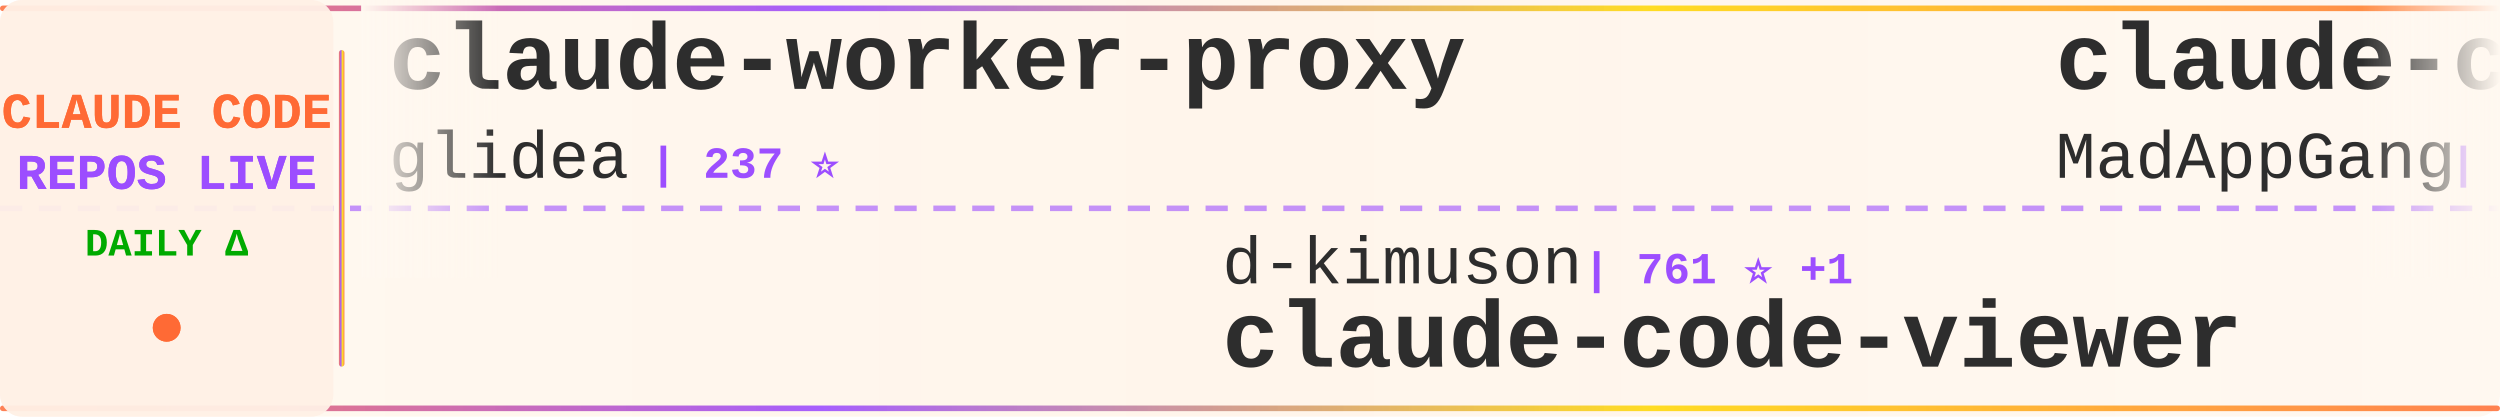
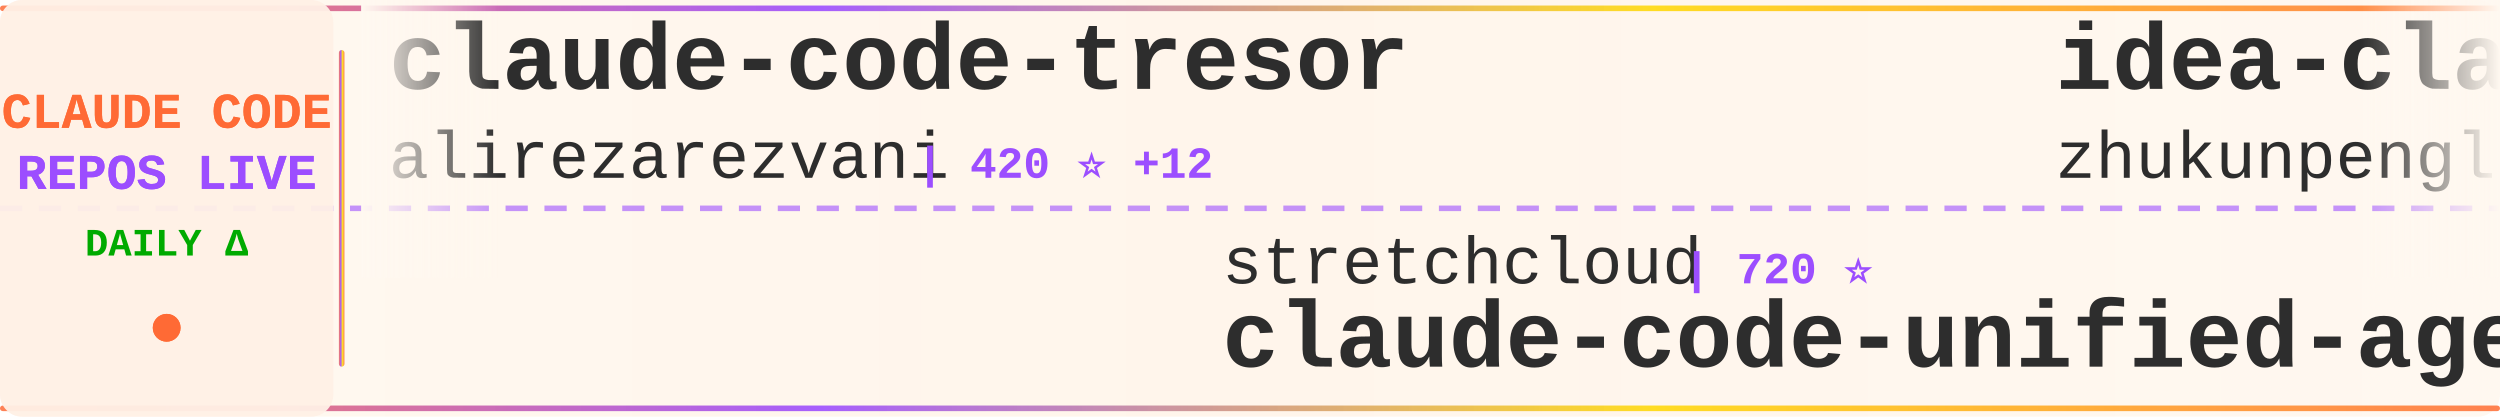
<svg xmlns="http://www.w3.org/2000/svg" width="900" height="150">
  <defs>
    <linearGradient id="tickerBg" x1="0%" y1="0%" x2="100%" y2="0%">
      <stop offset="0%" style="stop-color:#fff8f0;stop-opacity:0.98" />
      <stop offset="50%" style="stop-color:#fff5eb;stop-opacity:1" />
      <stop offset="100%" style="stop-color:#fff8f0;stop-opacity:0.98" />
    </linearGradient>
    <linearGradient id="borderGrad" x1="0%" y1="0%" x2="100%" y2="0%">
      <stop offset="0%" style="stop-color:#FF6B35;stop-opacity:0.85">
        <animate attributeName="stop-opacity" values="0.85;1;0.85" dur="2s" repeatCount="indefinite" />
      </stop>
      <stop offset="33%" style="stop-color:#9C4EFF;stop-opacity:0.9">
        <animate attributeName="stop-opacity" values="0.9;1;0.9" dur="2.2s" repeatCount="indefinite" />
      </stop>
      <stop offset="66%" style="stop-color:#FFD700;stop-opacity:0.85">
        <animate attributeName="stop-opacity" values="0.85;1;0.85" dur="1.8s" repeatCount="indefinite" />
      </stop>
      <stop offset="100%" style="stop-color:#FF6B35;stop-opacity:0.85">
        <animate attributeName="stop-opacity" values="0.85;1;0.85" dur="2s" repeatCount="indefinite" />
      </stop>
    </linearGradient>
    <filter id="textGlow">
      <feGaussianBlur stdDeviation="0.15" result="coloredBlur" />
      <feMerge>
        <feMergeNode in="coloredBlur" />
        <feMergeNode in="SourceGraphic" />
      </feMerge>
    </filter>
    <filter id="metricGlow">
      <feGaussianBlur stdDeviation="0.2" result="coloredBlur" />
      <feMerge>
        <feMergeNode in="coloredBlur" />
        <feMergeNode in="SourceGraphic" />
      </feMerge>
    </filter>
    <linearGradient id="leftFade" x1="0%" y1="0%" x2="100%" y2="0%">
      <stop offset="0%" style="stop-color:#fff8f0;stop-opacity:1" />
      <stop offset="100%" style="stop-color:#fff8f0;stop-opacity:0" />
    </linearGradient>
    <linearGradient id="rightFade" x1="0%" y1="0%" x2="100%" y2="0%">
      <stop offset="0%" style="stop-color:#fff8f0;stop-opacity:0" />
      <stop offset="100%" style="stop-color:#fff8f0;stop-opacity:1" />
    </linearGradient>
  </defs>
  <rect width="900" height="150" fill="url(#tickerBg)" rx="8" />
  <rect x="0" y="2" width="900" height="2" fill="url(#borderGrad)" rx="1" />
  <rect x="0" y="146" width="900" height="2" fill="url(#borderGrad)" rx="1" />
  <line x1="0" y1="75" x2="900" y2="75" stroke="#9C4EFF" stroke-width="2" stroke-dasharray="8 6" opacity="0.6" />
  <rect x="0" y="0" width="120" height="150" fill="#fff0e6" opacity="0.95" rx="8" />
  <text x="60" y="46" font-family="'Courier New', monospace" font-size="18" font-weight="bold" fill="#FF6B35" text-anchor="middle" filter="url(#textGlow)">
    CLAUDE CODE
  </text>
  <text x="60" y="68" font-family="'Courier New', monospace" font-size="18" font-weight="bold" fill="#9C4EFF" text-anchor="middle" filter="url(#textGlow)">
    REPOS LIVE
  </text>
  <text x="60" y="92" font-family="'Courier New', monospace" font-size="14" font-weight="bold" fill="#00aa00" text-anchor="middle">
    DAILY Δ
  </text>
  <circle cx="60" cy="118" r="5" fill="#FF6B35" filter="url(#metricGlow)">
    <animate attributeName="r" values="4;6;4" dur="1.5s" repeatCount="indefinite" />
    <animate attributeName="opacity" values="0.6;1;0.6" dur="1.5s" repeatCount="indefinite" />
  </circle>
  <rect x="122" y="18" width="2" height="114" fill="url(#borderGrad)" rx="1" />
  <clipPath id="tickerClip">
    <rect x="130" y="0" width="770" height="150" />
  </clipPath>
  <g clip-path="url(#tickerClip)">
    <g id="tickerItems">
      <animateTransform attributeName="transform" attributeType="XML" type="translate" from="0 0" to="-3000 0" dur="54s" repeatCount="indefinite" />
      <g transform="translate(0, 0)">
-         <text x="140" y="32" font-family="'Courier New', monospace" font-size="34" font-weight="bold" fill="#2d2d2d">claude-worker-proxy</text>
-         <text x="140" y="64" font-family="'Courier New', monospace" font-size="24" font-weight="normal" fill="#2d2d2d" opacity="1.0">glidea</text>
-         <text x="234" y="64" font-family="'Courier New', monospace" font-size="16" font-weight="bold" fill="#9C4EFF"> | 237 ⭐</text>
+         <text x="140" y="32" font-family="'Courier New', monospace" font-size="34" font-weight="bold" fill="#2d2d2d">claude-code-tresor</text>
+         <text x="140" y="64" font-family="'Courier New', monospace" font-size="24" font-weight="normal" fill="#2d2d2d" opacity="1.0">alirezarezvani</text>
+         <text x="330" y="64" font-family="'Courier New', monospace" font-size="16" font-weight="bold" fill="#9C4EFF"> | 420 ⭐ +12</text>
      </g>
      <g transform="translate(300, 0)">
-         <text x="140" y="102" font-family="'Courier New', monospace" font-size="24" font-weight="normal" fill="#2d2d2d" opacity="1.0">d-kimuson</text>
-         <text x="270" y="102" font-family="'Courier New', monospace" font-size="16" font-weight="bold" fill="#9C4EFF"> | 761 ⭐ +1</text>
-         <text x="140" y="132" font-family="'Courier New', monospace" font-size="34" font-weight="bold" fill="#2d2d2d">claude-code-viewer</text>
+         <text x="140" y="102" font-family="'Courier New', monospace" font-size="24" font-weight="normal" fill="#2d2d2d" opacity="1.0">stretchcloud</text>
+         <text x="306" y="102" font-family="'Courier New', monospace" font-size="16" font-weight="bold" fill="#9C4EFF"> | 720 ⭐</text>
+         <text x="140" y="132" font-family="'Courier New', monospace" font-size="34" font-weight="bold" fill="#2d2d2d">claude-code-unified-agen...</text>
      </g>
      <g transform="translate(600, 0)">
-         <text x="140" y="32" font-family="'Courier New', monospace" font-size="34" font-weight="bold" fill="#2d2d2d">claude-code</text>
-         <text x="140" y="64" font-family="'Courier New', monospace" font-size="24" font-weight="normal" fill="#2d2d2d" opacity="1.0">MadAppGang</text>
-         <text x="282" y="64" font-family="'Courier New', monospace" font-size="16" font-weight="bold" fill="#9C4EFF"> | 202 ⭐</text>
+         <text x="140" y="32" font-family="'Courier New', monospace" font-size="34" font-weight="bold" fill="#2d2d2d">idea-claude-code-gui</text>
+         <text x="140" y="64" font-family="'Courier New', monospace" font-size="24" font-weight="normal" fill="#2d2d2d" opacity="1.0">zhukunpenglinyutong</text>
+         <text x="390" y="64" font-family="'Courier New', monospace" font-size="16" font-weight="bold" fill="#9C4EFF"> | 581 ⭐</text>
      </g>
      <g transform="translate(900, 0)">
-         <text x="140" y="102" font-family="'Courier New', monospace" font-size="24" font-weight="normal" fill="#2d2d2d" opacity="1.0">lst97</text>
-         <text x="222" y="102" font-family="'Courier New', monospace" font-size="16" font-weight="bold" fill="#9C4EFF"> | 1.3K ⭐ +1</text>
-         <text x="140" y="132" font-family="'Courier New', monospace" font-size="34" font-weight="bold" fill="#2d2d2d">claude-code-sub-agents</text>
+         <text x="140" y="102" font-family="'Courier New', monospace" font-size="24" font-weight="normal" fill="#2d2d2d" opacity="1.0">anthropics</text>
+         <text x="282" y="102" font-family="'Courier New', monospace" font-size="16" font-weight="bold" fill="#9C4EFF"> | 4.0K ⭐ +146</text>
+         <text x="140" y="132" font-family="'Courier New', monospace" font-size="34" font-weight="bold" fill="#2d2d2d">claude-agent-sdk-python</text>
      </g>
      <g transform="translate(1200, 0)">
-         <text x="140" y="32" font-family="'Courier New', monospace" font-size="34" font-weight="bold" fill="#2d2d2d">Claude-Code</text>
-         <text x="140" y="64" font-family="'Courier New', monospace" font-size="24" font-weight="normal" fill="#2d2d2d" opacity="1.0">lyconear</text>
-         <text x="258" y="64" font-family="'Courier New', monospace" font-size="16" font-weight="bold" fill="#9C4EFF"> | 4 ⭐</text>
+         <text x="140" y="32" font-family="'Courier New', monospace" font-size="34" font-weight="bold" fill="#2d2d2d">cc-wf-studio</text>
+         <text x="140" y="64" font-family="'Courier New', monospace" font-size="24" font-weight="normal" fill="#2d2d2d" opacity="1.0">breaking-brake</text>
+         <text x="330" y="64" font-family="'Courier New', monospace" font-size="16" font-weight="bold" fill="#9C4EFF"> | 2.3K ⭐ +260</text>
      </g>
      <g transform="translate(1500, 0)">
-         <text x="140" y="102" font-family="'Courier New', monospace" font-size="24" font-weight="normal" fill="#2d2d2d" opacity="1.0">kodu-ai</text>
-         <text x="246" y="102" font-family="'Courier New', monospace" font-size="16" font-weight="bold" fill="#9C4EFF"> | 5.3K ⭐</text>
-         <text x="140" y="132" font-family="'Courier New', monospace" font-size="34" font-weight="bold" fill="#2d2d2d">claude-coder</text>
+         <text x="140" y="102" font-family="'Courier New', monospace" font-size="24" font-weight="normal" fill="#2d2d2d" opacity="1.0">wshobson</text>
+         <text x="258" y="102" font-family="'Courier New', monospace" font-size="16" font-weight="bold" fill="#9C4EFF"> | 24.7K ⭐ +433</text>
+         <text x="140" y="132" font-family="'Courier New', monospace" font-size="34" font-weight="bold" fill="#2d2d2d">agents</text>
      </g>
      <g transform="translate(1800, 0)">
-         <text x="140" y="32" font-family="'Courier New', monospace" font-size="34" font-weight="bold" fill="#2d2d2d">claude-code-source-code-...</text>
-         <text x="140" y="64" font-family="'Courier New', monospace" font-size="24" font-weight="normal" fill="#2d2d2d" opacity="1.0">ghuntley</text>
-         <text x="258" y="64" font-family="'Courier New', monospace" font-size="16" font-weight="bold" fill="#9C4EFF"> | 779 ⭐ +1</text>
+         <text x="140" y="32" font-family="'Courier New', monospace" font-size="34" font-weight="bold" fill="#2d2d2d">claude-code.nvim</text>
+         <text x="140" y="64" font-family="'Courier New', monospace" font-size="24" font-weight="normal" fill="#2d2d2d" opacity="1.0">greggh</text>
+         <text x="234" y="64" font-family="'Courier New', monospace" font-size="16" font-weight="bold" fill="#9C4EFF"> | 1.7K ⭐ +17</text>
      </g>
      <g transform="translate(2100, 0)">
-         <text x="140" y="102" font-family="'Courier New', monospace" font-size="24" font-weight="normal" fill="#2d2d2d" opacity="1.0">steipete</text>
-         <text x="258" y="102" font-family="'Courier New', monospace" font-size="16" font-weight="bold" fill="#9C4EFF"> | 990 ⭐</text>
-         <text x="140" y="132" font-family="'Courier New', monospace" font-size="34" font-weight="bold" fill="#2d2d2d">claude-code-mcp</text>
+         <text x="140" y="102" font-family="'Courier New', monospace" font-size="24" font-weight="normal" fill="#2d2d2d" opacity="1.0">BloopAI</text>
+         <text x="246" y="102" font-family="'Courier New', monospace" font-size="16" font-weight="bold" fill="#9C4EFF"> | 14.1K ⭐ +1.8K</text>
+         <text x="140" y="132" font-family="'Courier New', monospace" font-size="34" font-weight="bold" fill="#2d2d2d">vibe-kanban</text>
      </g>
      <g transform="translate(2400, 0)">
-         <text x="140" y="32" font-family="'Courier New', monospace" font-size="34" font-weight="bold" fill="#2d2d2d">CLIProxyAPI</text>
-         <text x="140" y="64" font-family="'Courier New', monospace" font-size="24" font-weight="normal" fill="#2d2d2d" opacity="1.0">router-for-me</text>
-         <text x="318" y="64" font-family="'Courier New', monospace" font-size="16" font-weight="bold" fill="#9C4EFF"> | 5.6K ⭐ +12</text>
+         <text x="140" y="32" font-family="'Courier New', monospace" font-size="34" font-weight="bold" fill="#2d2d2d">claude-code-reverse</text>
+         <text x="140" y="64" font-family="'Courier New', monospace" font-size="24" font-weight="normal" fill="#2d2d2d" opacity="1.0">Yuyz0112</text>
+         <text x="258" y="64" font-family="'Courier New', monospace" font-size="16" font-weight="bold" fill="#9C4EFF"> | 1.9K ⭐ +23</text>
      </g>
      <g transform="translate(2700, 0)">
-         <text x="140" y="102" font-family="'Courier New', monospace" font-size="24" font-weight="normal" fill="#2d2d2d" opacity="1.0">nextlevelbuilder</text>
-         <text x="354" y="102" font-family="'Courier New', monospace" font-size="16" font-weight="bold" fill="#9C4EFF"> | 8.7K ⭐ +28</text>
-         <text x="140" y="132" font-family="'Courier New', monospace" font-size="34" font-weight="bold" fill="#2d2d2d">ui-ux-pro-max-skill</text>
+         <text x="140" y="102" font-family="'Courier New', monospace" font-size="24" font-weight="normal" fill="#2d2d2d" opacity="1.0">shareAI-lab</text>
+         <text x="294" y="102" font-family="'Courier New', monospace" font-size="16" font-weight="bold" fill="#9C4EFF"> | 13.4K ⭐ +331</text>
+         <text x="140" y="132" font-family="'Courier New', monospace" font-size="34" font-weight="bold" fill="#2d2d2d">learn-claude-code</text>
      </g>
      <g transform="translate(3000, 0)">
-         <text x="140" y="32" font-family="'Courier New', monospace" font-size="34" font-weight="bold" fill="#2d2d2d">claude-worker-proxy</text>
-         <text x="140" y="64" font-family="'Courier New', monospace" font-size="24" font-weight="normal" fill="#2d2d2d" opacity="1.0">glidea</text>
-         <text x="234" y="64" font-family="'Courier New', monospace" font-size="16" font-weight="bold" fill="#9C4EFF"> | 237 ⭐</text>
+         <text x="140" y="32" font-family="'Courier New', monospace" font-size="34" font-weight="bold" fill="#2d2d2d">claude-code-tresor</text>
+         <text x="140" y="64" font-family="'Courier New', monospace" font-size="24" font-weight="normal" fill="#2d2d2d" opacity="1.0">alirezarezvani</text>
+         <text x="330" y="64" font-family="'Courier New', monospace" font-size="16" font-weight="bold" fill="#9C4EFF"> | 420 ⭐ +12</text>
      </g>
      <g transform="translate(3300, 0)">
-         <text x="140" y="102" font-family="'Courier New', monospace" font-size="24" font-weight="normal" fill="#2d2d2d" opacity="1.0">d-kimuson</text>
-         <text x="270" y="102" font-family="'Courier New', monospace" font-size="16" font-weight="bold" fill="#9C4EFF"> | 761 ⭐ +1</text>
-         <text x="140" y="132" font-family="'Courier New', monospace" font-size="34" font-weight="bold" fill="#2d2d2d">claude-code-viewer</text>
+         <text x="140" y="102" font-family="'Courier New', monospace" font-size="24" font-weight="normal" fill="#2d2d2d" opacity="1.0">stretchcloud</text>
+         <text x="306" y="102" font-family="'Courier New', monospace" font-size="16" font-weight="bold" fill="#9C4EFF"> | 720 ⭐</text>
+         <text x="140" y="132" font-family="'Courier New', monospace" font-size="34" font-weight="bold" fill="#2d2d2d">claude-code-unified-agen...</text>
      </g>
      <g transform="translate(3600, 0)">
-         <text x="140" y="32" font-family="'Courier New', monospace" font-size="34" font-weight="bold" fill="#2d2d2d">claude-code</text>
-         <text x="140" y="64" font-family="'Courier New', monospace" font-size="24" font-weight="normal" fill="#2d2d2d" opacity="1.0">MadAppGang</text>
-         <text x="282" y="64" font-family="'Courier New', monospace" font-size="16" font-weight="bold" fill="#9C4EFF"> | 202 ⭐</text>
+         <text x="140" y="32" font-family="'Courier New', monospace" font-size="34" font-weight="bold" fill="#2d2d2d">idea-claude-code-gui</text>
+         <text x="140" y="64" font-family="'Courier New', monospace" font-size="24" font-weight="normal" fill="#2d2d2d" opacity="1.0">zhukunpenglinyutong</text>
+         <text x="390" y="64" font-family="'Courier New', monospace" font-size="16" font-weight="bold" fill="#9C4EFF"> | 581 ⭐</text>
      </g>
      <g transform="translate(3900, 0)">
-         <text x="140" y="102" font-family="'Courier New', monospace" font-size="24" font-weight="normal" fill="#2d2d2d" opacity="1.0">lst97</text>
-         <text x="222" y="102" font-family="'Courier New', monospace" font-size="16" font-weight="bold" fill="#9C4EFF"> | 1.3K ⭐ +1</text>
-         <text x="140" y="132" font-family="'Courier New', monospace" font-size="34" font-weight="bold" fill="#2d2d2d">claude-code-sub-agents</text>
+         <text x="140" y="102" font-family="'Courier New', monospace" font-size="24" font-weight="normal" fill="#2d2d2d" opacity="1.0">anthropics</text>
+         <text x="282" y="102" font-family="'Courier New', monospace" font-size="16" font-weight="bold" fill="#9C4EFF"> | 4.0K ⭐ +146</text>
+         <text x="140" y="132" font-family="'Courier New', monospace" font-size="34" font-weight="bold" fill="#2d2d2d">claude-agent-sdk-python</text>
      </g>
    </g>
  </g>
  <rect x="130" y="0" width="50" height="100" fill="url(#leftFade)" />
  <rect x="850" y="0" width="50" height="100" fill="url(#rightFade)" />
</svg>
